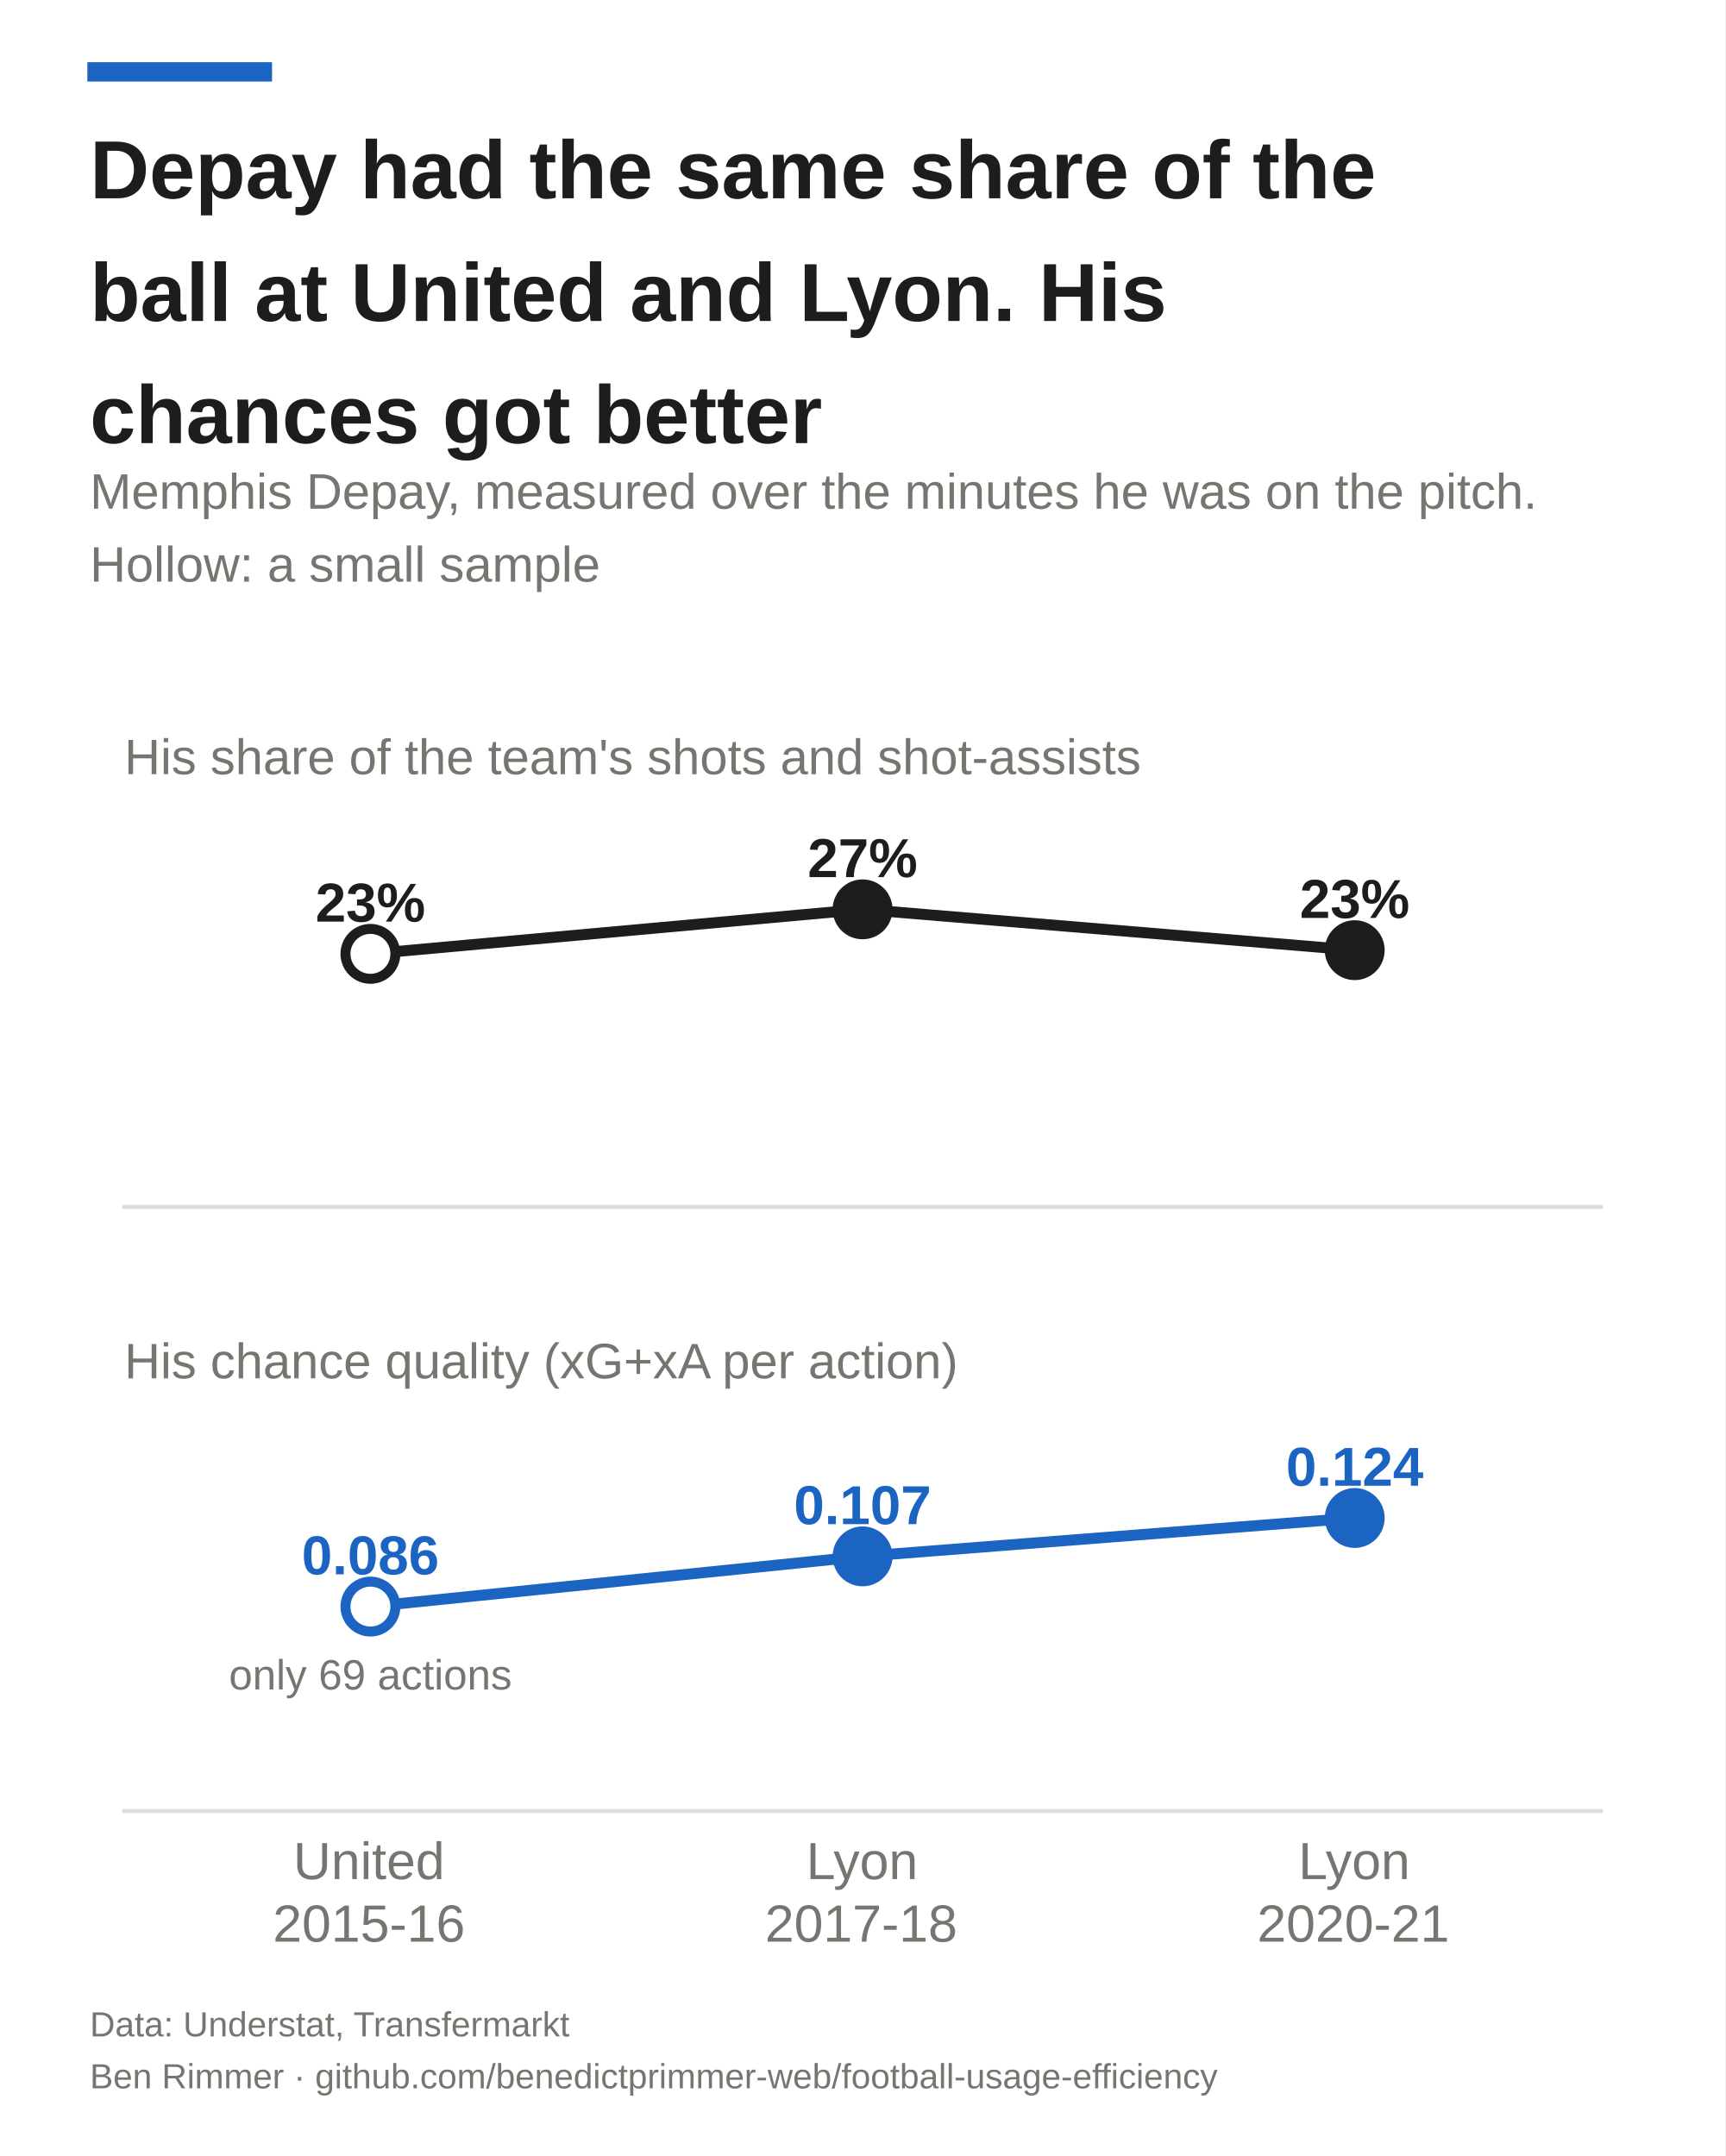
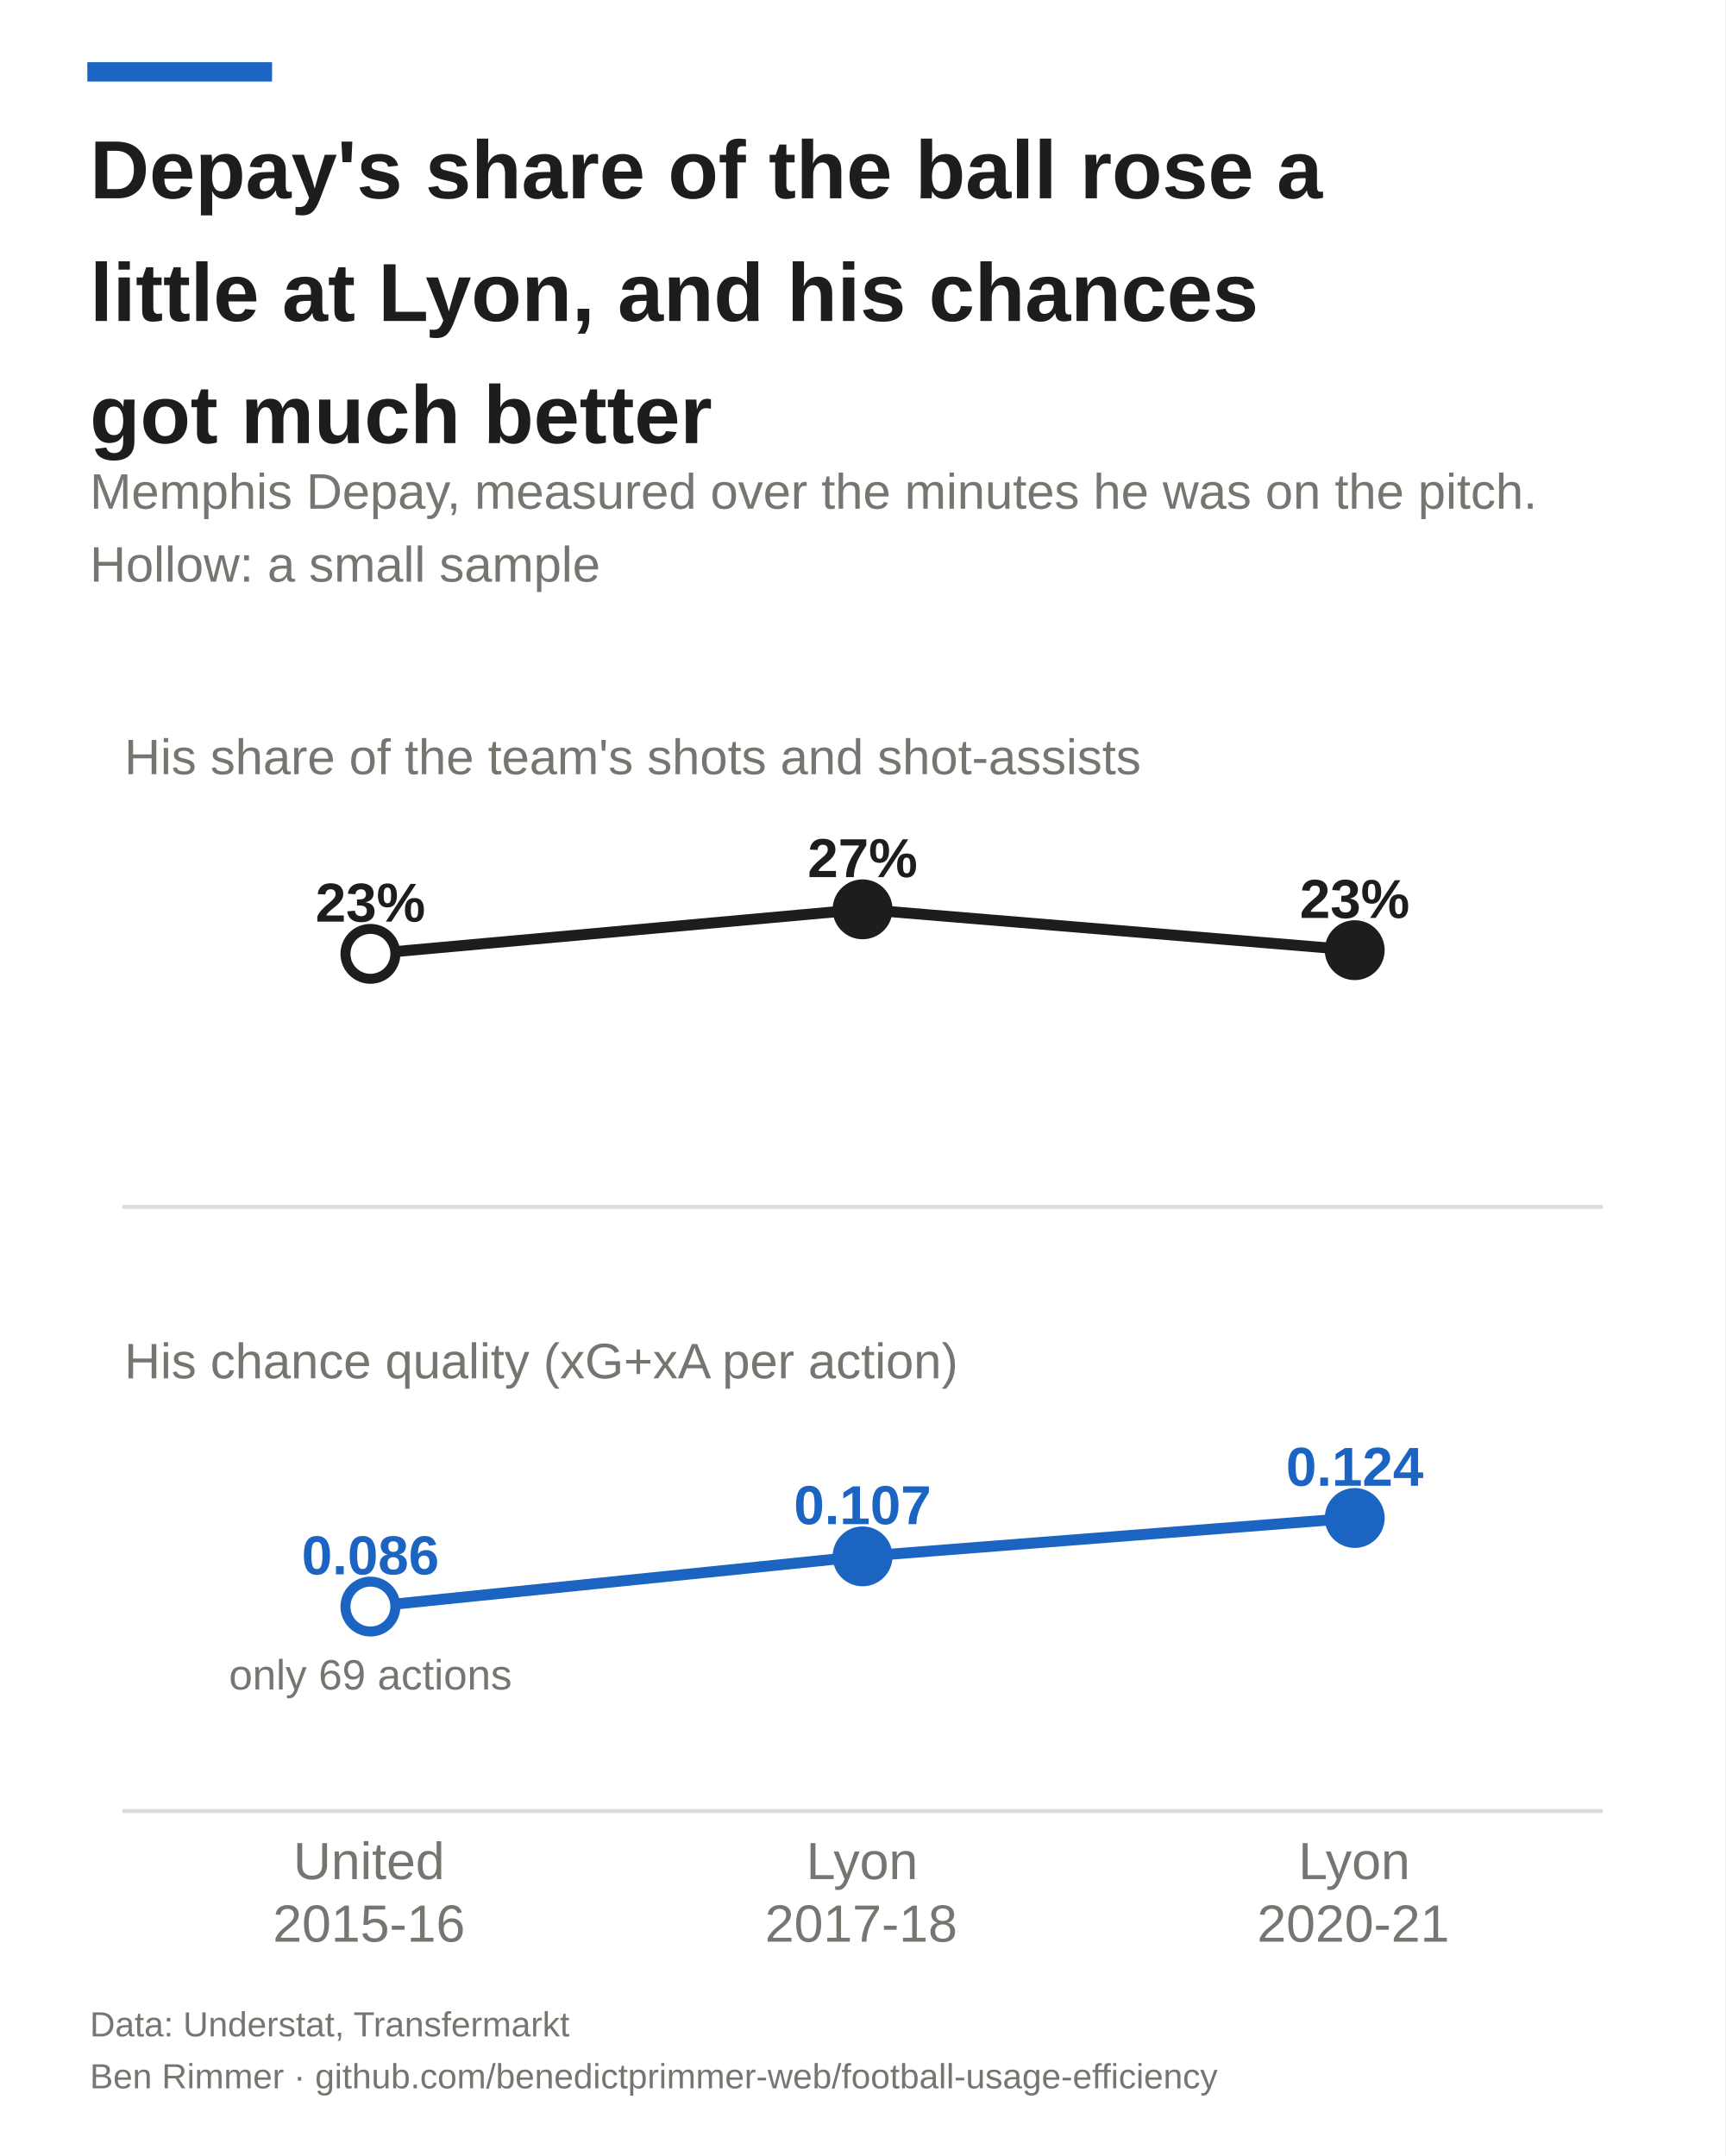
<svg xmlns="http://www.w3.org/2000/svg" xmlns:xlink="http://www.w3.org/1999/xlink" width="345.6pt" height="432pt" viewBox="0 0 345.6 432" version="1.1">
  <defs>
    <style type="text/css">*{stroke-linejoin: round; stroke-linecap: butt}</style>
  </defs>
  <g id="figure_1">
    <g id="patch_1">
      <path d="M 0 432  L 345.6 432  L 345.6 0  L 0 0  z " style="fill: #ffffff" />
    </g>
    <g id="axes_1">
      <g id="patch_2">
        <path d="M 24.912 241.831  L 320.688 241.831  L 320.688 161.131  L 24.912 161.131  z " style="fill: #ffffff" />
      </g>
      <g id="line2d_1">
-         <path d="M 74.208 191.125  L 172.8 182.203  L 271.392 190.385  " clip-path="url(#pe358472db9)" style="fill: none; stroke: #1d1d1b; stroke-width: 2.2; stroke-linecap: square" />
+         <path d="M 74.208 191.125  L 172.8 182.203  L 271.392 190.385  " clip-path="url(#pc054ab5ffb)" style="fill: none; stroke: #1d1d1b; stroke-width: 2.2; stroke-linecap: square" />
      </g>
      <g id="matplotlib.axis_1">
        <g id="xtick_1">
          <g id="line2d_2" />
        </g>
        <g id="xtick_2">
          <g id="line2d_3" />
        </g>
        <g id="xtick_3">
          <g id="line2d_4" />
        </g>
      </g>
      <g id="matplotlib.axis_2" />
      <g id="line2d_5">
        <defs>
-           <path id="mcec5704328" d="M 0 5  C 1.326 5 2.598 4.473 3.536 3.536  C 4.473 2.598 5 1.326 5 0  C 5 -1.326 4.473 -2.598 3.536 -3.536  C 2.598 -4.473 1.326 -5 0 -5  C -1.326 -5 -2.598 -4.473 -3.536 -3.536  C -4.473 -2.598 -5 -1.326 -5 0  C -5 1.326 -4.473 2.598 -3.536 3.536  C -2.598 4.473 -1.326 5 0 5  z " style="stroke: #1d1d1b; stroke-width: 2" />
+           <path id="m2ac0ea056b" d="M 0 5  C 1.326 5 2.598 4.473 3.536 3.536  C 4.473 2.598 5 1.326 5 0  C 5 -1.326 4.473 -2.598 3.536 -3.536  C 2.598 -4.473 1.326 -5 0 -5  C -1.326 -5 -2.598 -4.473 -3.536 -3.536  C -4.473 -2.598 -5 -1.326 -5 0  C -5 1.326 -4.473 2.598 -3.536 3.536  C -2.598 4.473 -1.326 5 0 5  z " style="stroke: #1d1d1b; stroke-width: 2" />
        </defs>
-         <g clip-path="url(#pe358472db9)">
-           <use xlink:href="#mcec5704328" x="74.208" y="191.125" style="fill: #ffffff; stroke: #1d1d1b; stroke-width: 2" />
+         <g clip-path="url(#pc054ab5ffb)">
+           <use xlink:href="#m2ac0ea056b" x="74.208" y="191.125" style="fill: #ffffff; stroke: #1d1d1b; stroke-width: 2" />
        </g>
      </g>
      <g id="line2d_6">
        <defs>
-           <path id="m9a8701994a" d="M 0 5  C 1.326 5 2.598 4.473 3.536 3.536  C 4.473 2.598 5 1.326 5 0  C 5 -1.326 4.473 -2.598 3.536 -3.536  C 2.598 -4.473 1.326 -5 0 -5  C -1.326 -5 -2.598 -4.473 -3.536 -3.536  C -4.473 -2.598 -5 -1.326 -5 0  C -5 1.326 -4.473 2.598 -3.536 3.536  C -2.598 4.473 -1.326 5 0 5  z " style="stroke: #1d1d1b; stroke-width: 2" />
+           <path id="m0c802d3461" d="M 0 5  C 1.326 5 2.598 4.473 3.536 3.536  C 4.473 2.598 5 1.326 5 0  C 5 -1.326 4.473 -2.598 3.536 -3.536  C 2.598 -4.473 1.326 -5 0 -5  C -1.326 -5 -2.598 -4.473 -3.536 -3.536  C -4.473 -2.598 -5 -1.326 -5 0  C -5 1.326 -4.473 2.598 -3.536 3.536  C -2.598 4.473 -1.326 5 0 5  z " style="stroke: #1d1d1b; stroke-width: 2" />
        </defs>
-         <g clip-path="url(#pe358472db9)">
-           <use xlink:href="#m9a8701994a" x="172.8" y="182.203" style="fill: #1d1d1b; stroke: #1d1d1b; stroke-width: 2" />
+         <g clip-path="url(#pc054ab5ffb)">
+           <use xlink:href="#m0c802d3461" x="172.8" y="182.203" style="fill: #1d1d1b; stroke: #1d1d1b; stroke-width: 2" />
        </g>
      </g>
      <g id="line2d_7">
-         <g clip-path="url(#pe358472db9)">
-           <use xlink:href="#m9a8701994a" x="271.392" y="190.385" style="fill: #1d1d1b; stroke: #1d1d1b; stroke-width: 2" />
+         <g clip-path="url(#pc054ab5ffb)">
+           <use xlink:href="#m0c802d3461" x="271.392" y="190.385" style="fill: #1d1d1b; stroke: #1d1d1b; stroke-width: 2" />
        </g>
      </g>
      <g id="patch_3">
        <path d="M 24.912 241.831  L 320.688 241.831  " style="fill: none; stroke: #dddcd7; stroke-width: 0.8; stroke-linejoin: miter; stroke-linecap: square" />
      </g>
      <g id="text_1">
        <text style="font-weight: 700; font-size: 11px; font-family: 'Helvetica Neue', 'Arial', 'DejaVu Sans'; text-anchor: middle; fill: #1d1d1b" x="74.208" y="184.669" transform="rotate(-0 74.208 184.6688)">23%</text>
      </g>
      <g id="text_2">
        <text style="font-weight: 700; font-size: 11px; font-family: 'Helvetica Neue', 'Arial', 'DejaVu Sans'; text-anchor: middle; fill: #1d1d1b" x="172.8" y="175.747" transform="rotate(-0 172.8 175.7471)">27%</text>
      </g>
      <g id="text_3">
        <text style="font-weight: 700; font-size: 11px; font-family: 'Helvetica Neue', 'Arial', 'DejaVu Sans'; text-anchor: middle; fill: #1d1d1b" x="271.392" y="183.929" transform="rotate(-0 271.392 183.9291)">23%</text>
      </g>
      <g id="text_4">
        <text style="font-size: 10px; font-family: 'Helvetica Neue', 'Arial', 'DejaVu Sans'; text-anchor: start; fill: #767671" x="24.912" y="155.131" transform="rotate(-0 24.912 155.1315)">His share of the team's shots and shot-assists</text>
      </g>
    </g>
    <g id="axes_2">
      <g id="patch_4">
        <path d="M 24.912 362.88  L 320.688 362.88  L 320.688 282.181  L 24.912 282.181  z " style="fill: #ffffff" />
      </g>
      <g id="line2d_8">
-         <path d="M 74.208 321.913  L 172.8 311.849  L 271.392 304.159  " clip-path="url(#p5627e32814)" style="fill: none; stroke: #1b64c2; stroke-width: 2.2; stroke-linecap: square" />
+         <path d="M 74.208 321.913  L 172.8 311.849  L 271.392 304.159  " clip-path="url(#p8b25f9b429)" style="fill: none; stroke: #1b64c2; stroke-width: 2.2; stroke-linecap: square" />
      </g>
      <g id="matplotlib.axis_3">
        <g id="xtick_4">
          <g id="line2d_9" />
          <g id="text_5">
            <text style="font-size: 10.5px; font-family: 'Helvetica Neue', 'Arial', 'DejaVu Sans'; fill: #767671" transform="translate(58.74675 376.523)">United</text>
            <text style="font-size: 10.5px; font-family: 'Helvetica Neue', 'Arial', 'DejaVu Sans'; fill: #767671" transform="translate(54.65339 389.0495)">2015-16</text>
          </g>
        </g>
        <g id="xtick_5">
          <g id="line2d_10" />
          <g id="text_6">
            <text style="font-size: 10.5px; font-family: 'Helvetica Neue', 'Arial', 'DejaVu Sans'; fill: #767671" transform="translate(161.5182 376.523)">Lyon</text>
            <text style="font-size: 10.5px; font-family: 'Helvetica Neue', 'Arial', 'DejaVu Sans'; fill: #767671" transform="translate(153.2454 389.0495)">2017-18</text>
          </g>
        </g>
        <g id="xtick_6">
          <g id="line2d_11" />
          <g id="text_7">
            <text style="font-size: 10.5px; font-family: 'Helvetica Neue', 'Arial', 'DejaVu Sans'; fill: #767671" transform="translate(260.1102 376.523)">Lyon</text>
            <text style="font-size: 10.5px; font-family: 'Helvetica Neue', 'Arial', 'DejaVu Sans'; fill: #767671" transform="translate(251.8374 389.0495)">2020-21</text>
          </g>
        </g>
      </g>
      <g id="matplotlib.axis_4" />
      <g id="line2d_12">
        <defs>
-           <path id="m447f5fbaa5" d="M 0 5  C 1.326 5 2.598 4.473 3.536 3.536  C 4.473 2.598 5 1.326 5 0  C 5 -1.326 4.473 -2.598 3.536 -3.536  C 2.598 -4.473 1.326 -5 0 -5  C -1.326 -5 -2.598 -4.473 -3.536 -3.536  C -4.473 -2.598 -5 -1.326 -5 0  C -5 1.326 -4.473 2.598 -3.536 3.536  C -2.598 4.473 -1.326 5 0 5  z " style="stroke: #1b64c2; stroke-width: 2" />
+           <path id="mc3239ca173" d="M 0 5  C 1.326 5 2.598 4.473 3.536 3.536  C 4.473 2.598 5 1.326 5 0  C 5 -1.326 4.473 -2.598 3.536 -3.536  C 2.598 -4.473 1.326 -5 0 -5  C -1.326 -5 -2.598 -4.473 -3.536 -3.536  C -4.473 -2.598 -5 -1.326 -5 0  C -5 1.326 -4.473 2.598 -3.536 3.536  C -2.598 4.473 -1.326 5 0 5  z " style="stroke: #1b64c2; stroke-width: 2" />
        </defs>
-         <g clip-path="url(#p5627e32814)">
-           <use xlink:href="#m447f5fbaa5" x="74.208" y="321.913" style="fill: #ffffff; stroke: #1b64c2; stroke-width: 2" />
+         <g clip-path="url(#p8b25f9b429)">
+           <use xlink:href="#mc3239ca173" x="74.208" y="321.913" style="fill: #ffffff; stroke: #1b64c2; stroke-width: 2" />
        </g>
      </g>
      <g id="line2d_13">
        <defs>
-           <path id="mea5cf4dc40" d="M 0 5  C 1.326 5 2.598 4.473 3.536 3.536  C 4.473 2.598 5 1.326 5 0  C 5 -1.326 4.473 -2.598 3.536 -3.536  C 2.598 -4.473 1.326 -5 0 -5  C -1.326 -5 -2.598 -4.473 -3.536 -3.536  C -4.473 -2.598 -5 -1.326 -5 0  C -5 1.326 -4.473 2.598 -3.536 3.536  C -2.598 4.473 -1.326 5 0 5  z " style="stroke: #1b64c2; stroke-width: 2" />
+           <path id="ma9a1184051" d="M 0 5  C 1.326 5 2.598 4.473 3.536 3.536  C 4.473 2.598 5 1.326 5 0  C 5 -1.326 4.473 -2.598 3.536 -3.536  C 2.598 -4.473 1.326 -5 0 -5  C -1.326 -5 -2.598 -4.473 -3.536 -3.536  C -4.473 -2.598 -5 -1.326 -5 0  C -5 1.326 -4.473 2.598 -3.536 3.536  C -2.598 4.473 -1.326 5 0 5  z " style="stroke: #1b64c2; stroke-width: 2" />
        </defs>
-         <g clip-path="url(#p5627e32814)">
-           <use xlink:href="#mea5cf4dc40" x="172.8" y="311.849" style="fill: #1b64c2; stroke: #1b64c2; stroke-width: 2" />
+         <g clip-path="url(#p8b25f9b429)">
+           <use xlink:href="#ma9a1184051" x="172.8" y="311.849" style="fill: #1b64c2; stroke: #1b64c2; stroke-width: 2" />
        </g>
      </g>
      <g id="line2d_14">
-         <g clip-path="url(#p5627e32814)">
-           <use xlink:href="#mea5cf4dc40" x="271.392" y="304.159" style="fill: #1b64c2; stroke: #1b64c2; stroke-width: 2" />
+         <g clip-path="url(#p8b25f9b429)">
+           <use xlink:href="#ma9a1184051" x="271.392" y="304.159" style="fill: #1b64c2; stroke: #1b64c2; stroke-width: 2" />
        </g>
      </g>
      <g id="patch_5">
        <path d="M 24.912 362.88  L 320.688 362.88  " style="fill: none; stroke: #dddcd7; stroke-width: 0.8; stroke-linejoin: miter; stroke-linecap: square" />
      </g>
      <g id="text_8">
        <text style="font-weight: 700; font-size: 11px; font-family: 'Helvetica Neue', 'Arial', 'DejaVu Sans'; text-anchor: middle; fill: #1b64c2" x="74.208" y="315.457" transform="rotate(-0 74.208 315.4572)">0.086</text>
      </g>
      <g id="text_9">
        <text style="font-weight: 700; font-size: 11px; font-family: 'Helvetica Neue', 'Arial', 'DejaVu Sans'; text-anchor: middle; fill: #1b64c2" x="172.8" y="305.394" transform="rotate(-0 172.8 305.3935)">0.107</text>
      </g>
      <g id="text_10">
        <text style="font-weight: 700; font-size: 11px; font-family: 'Helvetica Neue', 'Arial', 'DejaVu Sans'; text-anchor: middle; fill: #1b64c2" x="271.392" y="297.703" transform="rotate(-0 271.392 297.7034)">0.124</text>
      </g>
      <g id="text_11">
        <text style="font-size: 8.5px; font-family: 'Helvetica Neue', 'Arial', 'DejaVu Sans'; text-anchor: middle; fill: #767671" x="74.208" y="338.528" transform="rotate(-0 74.208 338.5278)">only 69 actions</text>
      </g>
      <g id="text_12">
        <text style="font-size: 10px; font-family: 'Helvetica Neue', 'Arial', 'DejaVu Sans'; text-anchor: start; fill: #767671" x="24.912" y="276.181" transform="rotate(-0 24.912 276.1806)">His chance quality (xG+xA per action)</text>
      </g>
    </g>
    <g id="patch_6">
      <path d="M 18 15.84  L 54 15.84  L 54 12.96  L 18 12.96  z " style="fill: #1b64c2; stroke: #1b64c2; stroke-linejoin: miter" />
    </g>
    <g id="text_13">
-       <text style="font-weight: 700; font-size: 16.5px; font-family: 'Helvetica Neue', 'Arial', 'DejaVu Sans'; fill: #1d1d1b" transform="translate(18 39.73078)">Depay had the same share of the</text>
-       <text style="font-weight: 700; font-size: 16.5px; font-family: 'Helvetica Neue', 'Arial', 'DejaVu Sans'; fill: #1d1d1b" transform="translate(18 64.31578)">ball at United and Lyon. His</text>
-       <text style="font-weight: 700; font-size: 16.5px; font-family: 'Helvetica Neue', 'Arial', 'DejaVu Sans'; fill: #1d1d1b" transform="translate(18 88.78477)">chances got better</text>
+       <text style="font-weight: 700; font-size: 16.5px; font-family: 'Helvetica Neue', 'Arial', 'DejaVu Sans'; fill: #1d1d1b" transform="translate(18 39.73078)">Depay's share of the ball rose a</text>
+       <text style="font-weight: 700; font-size: 16.5px; font-family: 'Helvetica Neue', 'Arial', 'DejaVu Sans'; fill: #1d1d1b" transform="translate(18 64.31578)">little at Lyon, and his chances</text>
+       <text style="font-weight: 700; font-size: 16.5px; font-family: 'Helvetica Neue', 'Arial', 'DejaVu Sans'; fill: #1d1d1b" transform="translate(18 88.78477)">got much better</text>
    </g>
    <g id="text_14">
      <text style="font-size: 10px; font-family: 'Helvetica Neue', 'Arial', 'DejaVu Sans'; fill: #767671" transform="translate(18 101.9314)">Memphis Depay, measured over the minutes he was on the pitch.</text>
      <text style="font-size: 10px; font-family: 'Helvetica Neue', 'Arial', 'DejaVu Sans'; fill: #767671" transform="translate(18 116.5439)">Hollow: a small sample</text>
    </g>
    <g id="text_15">
      <text style="font-size: 7px; font-family: 'Helvetica Neue', 'Arial', 'DejaVu Sans'; fill: #767671" transform="translate(18 408.0341)">Data: Understat, Transfermarkt</text>
      <text style="font-size: 7px; font-family: 'Helvetica Neue', 'Arial', 'DejaVu Sans'; fill: #767671" transform="translate(18 418.4458)">Ben Rimmer · github.com/benedictprimmer-web/football-usage-efficiency</text>
    </g>
  </g>
  <defs>
-     <clipPath id="pe358472db9">
+     <clipPath id="pc054ab5ffb">
      <rect x="24.912" y="161.131" width="295.776" height="80.699" />
    </clipPath>
-     <clipPath id="p5627e32814">
+     <clipPath id="p8b25f9b429">
      <rect x="24.912" y="282.181" width="295.776" height="80.699" />
    </clipPath>
  </defs>
</svg>
